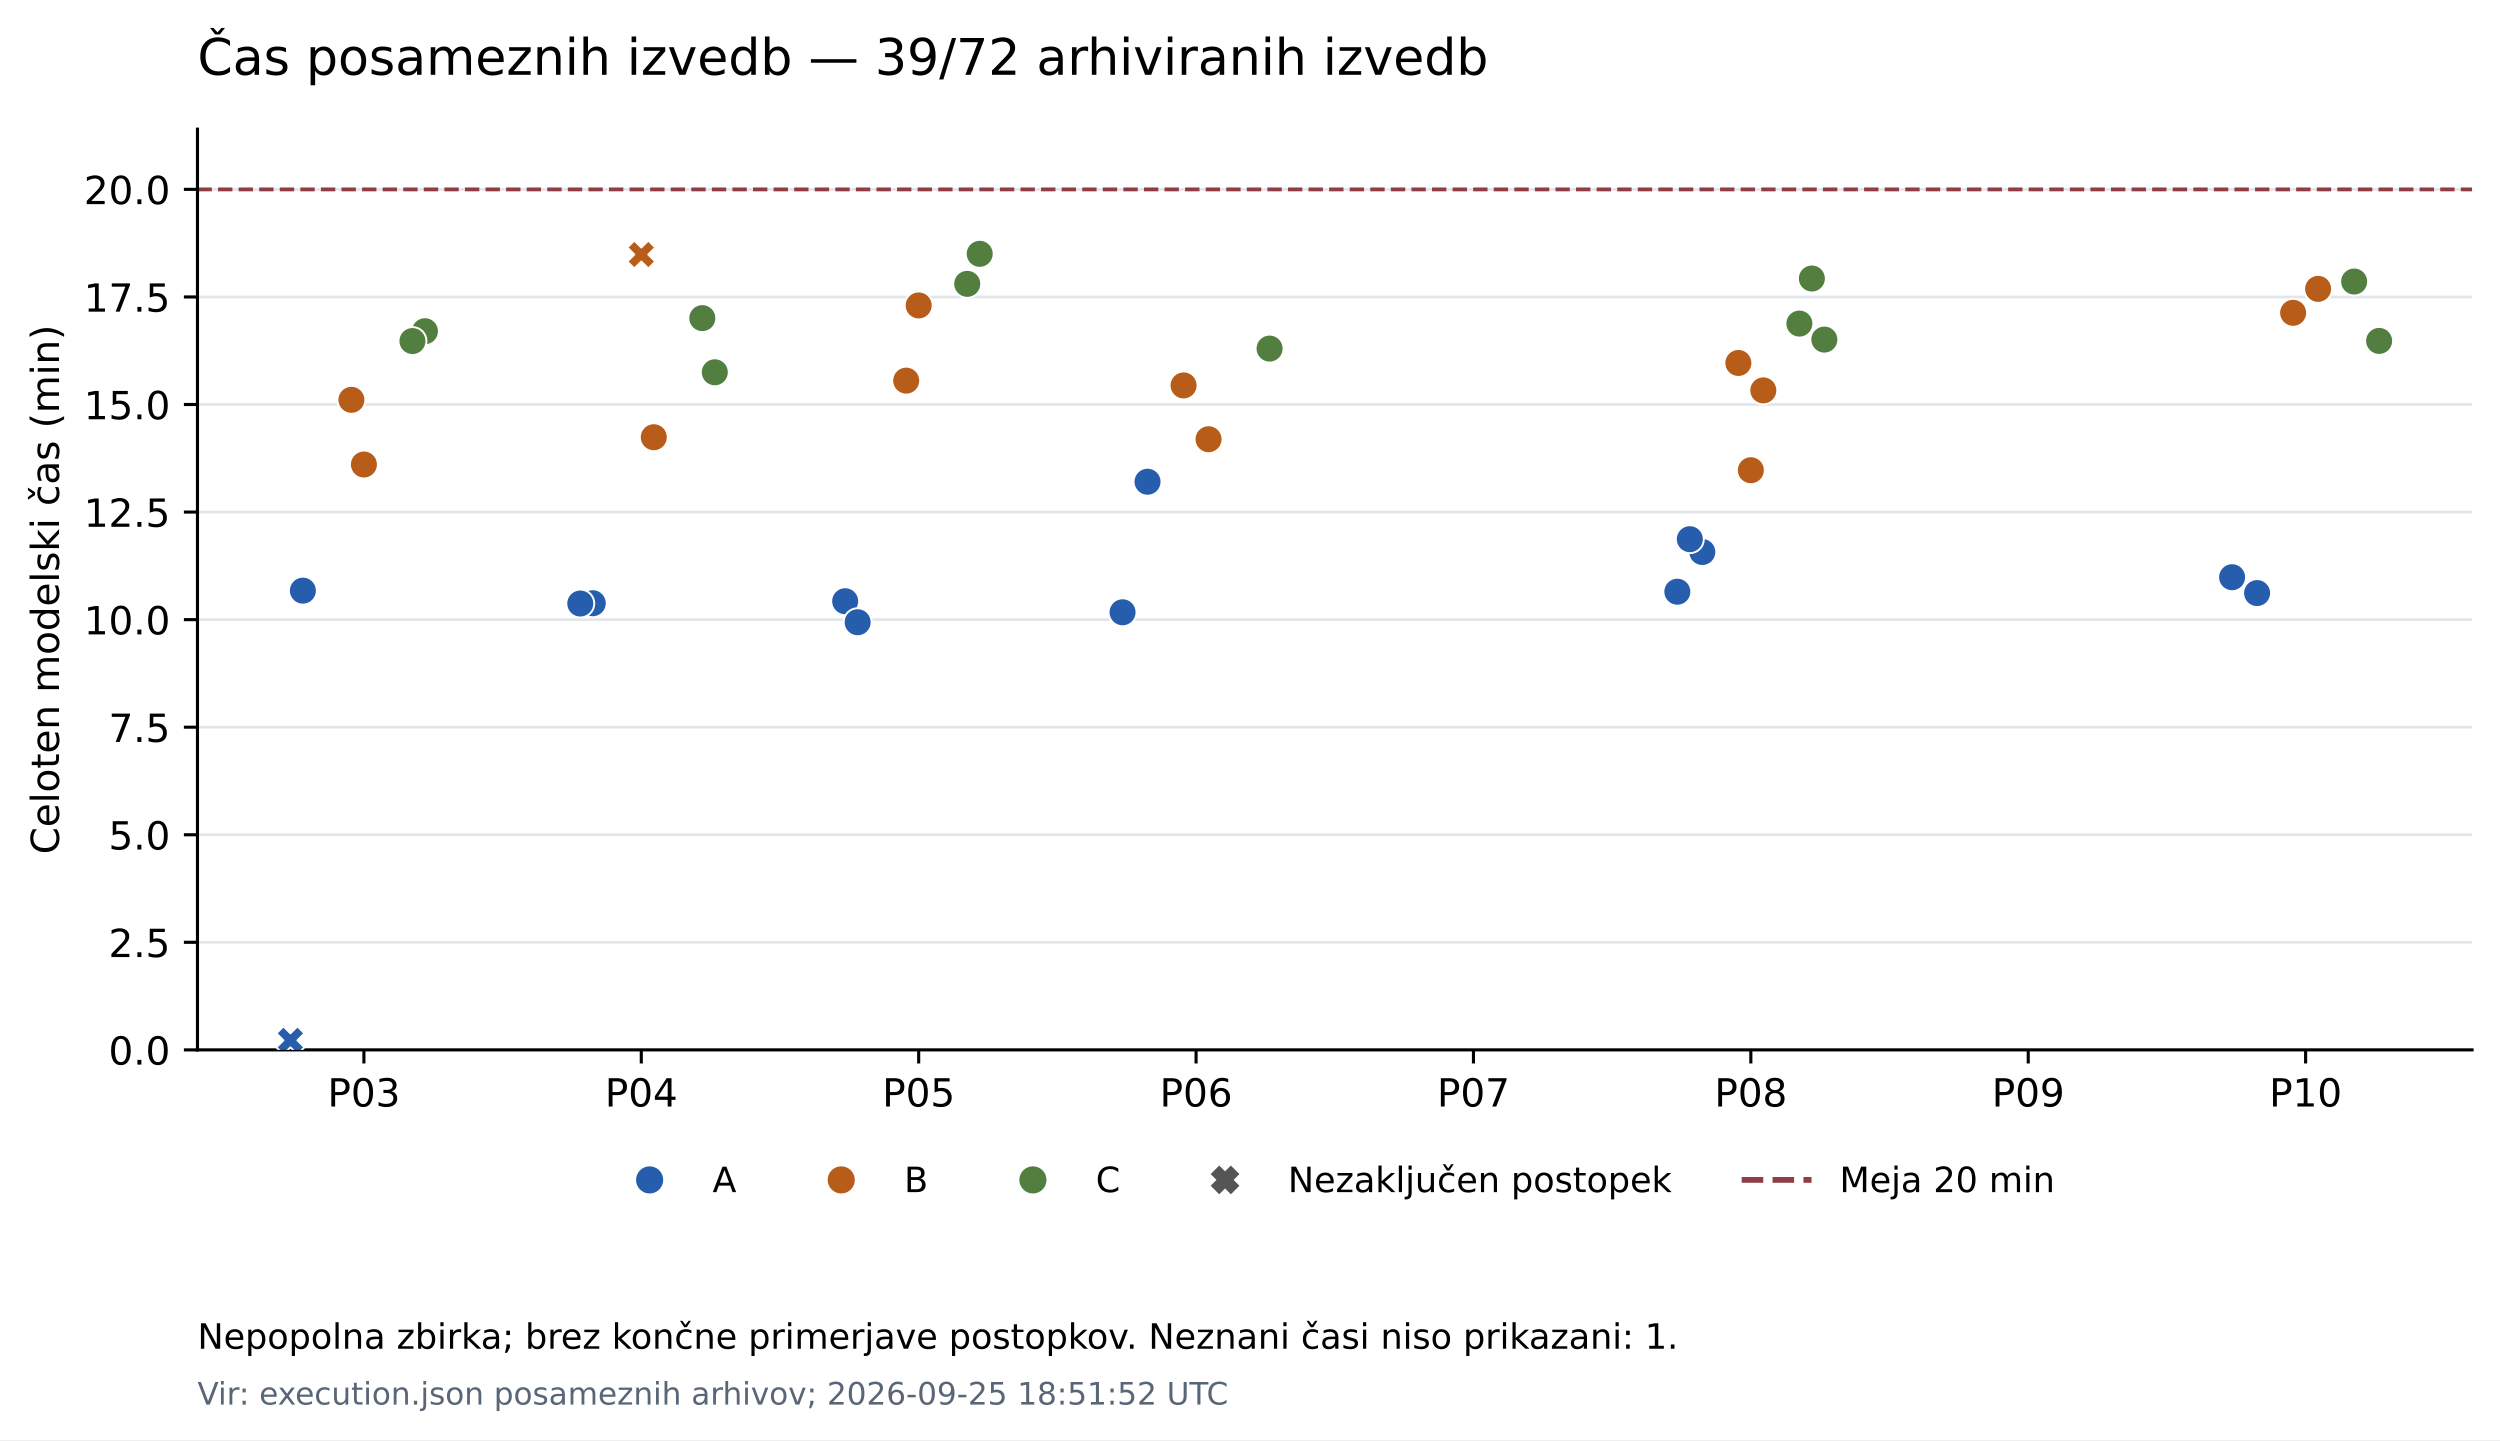
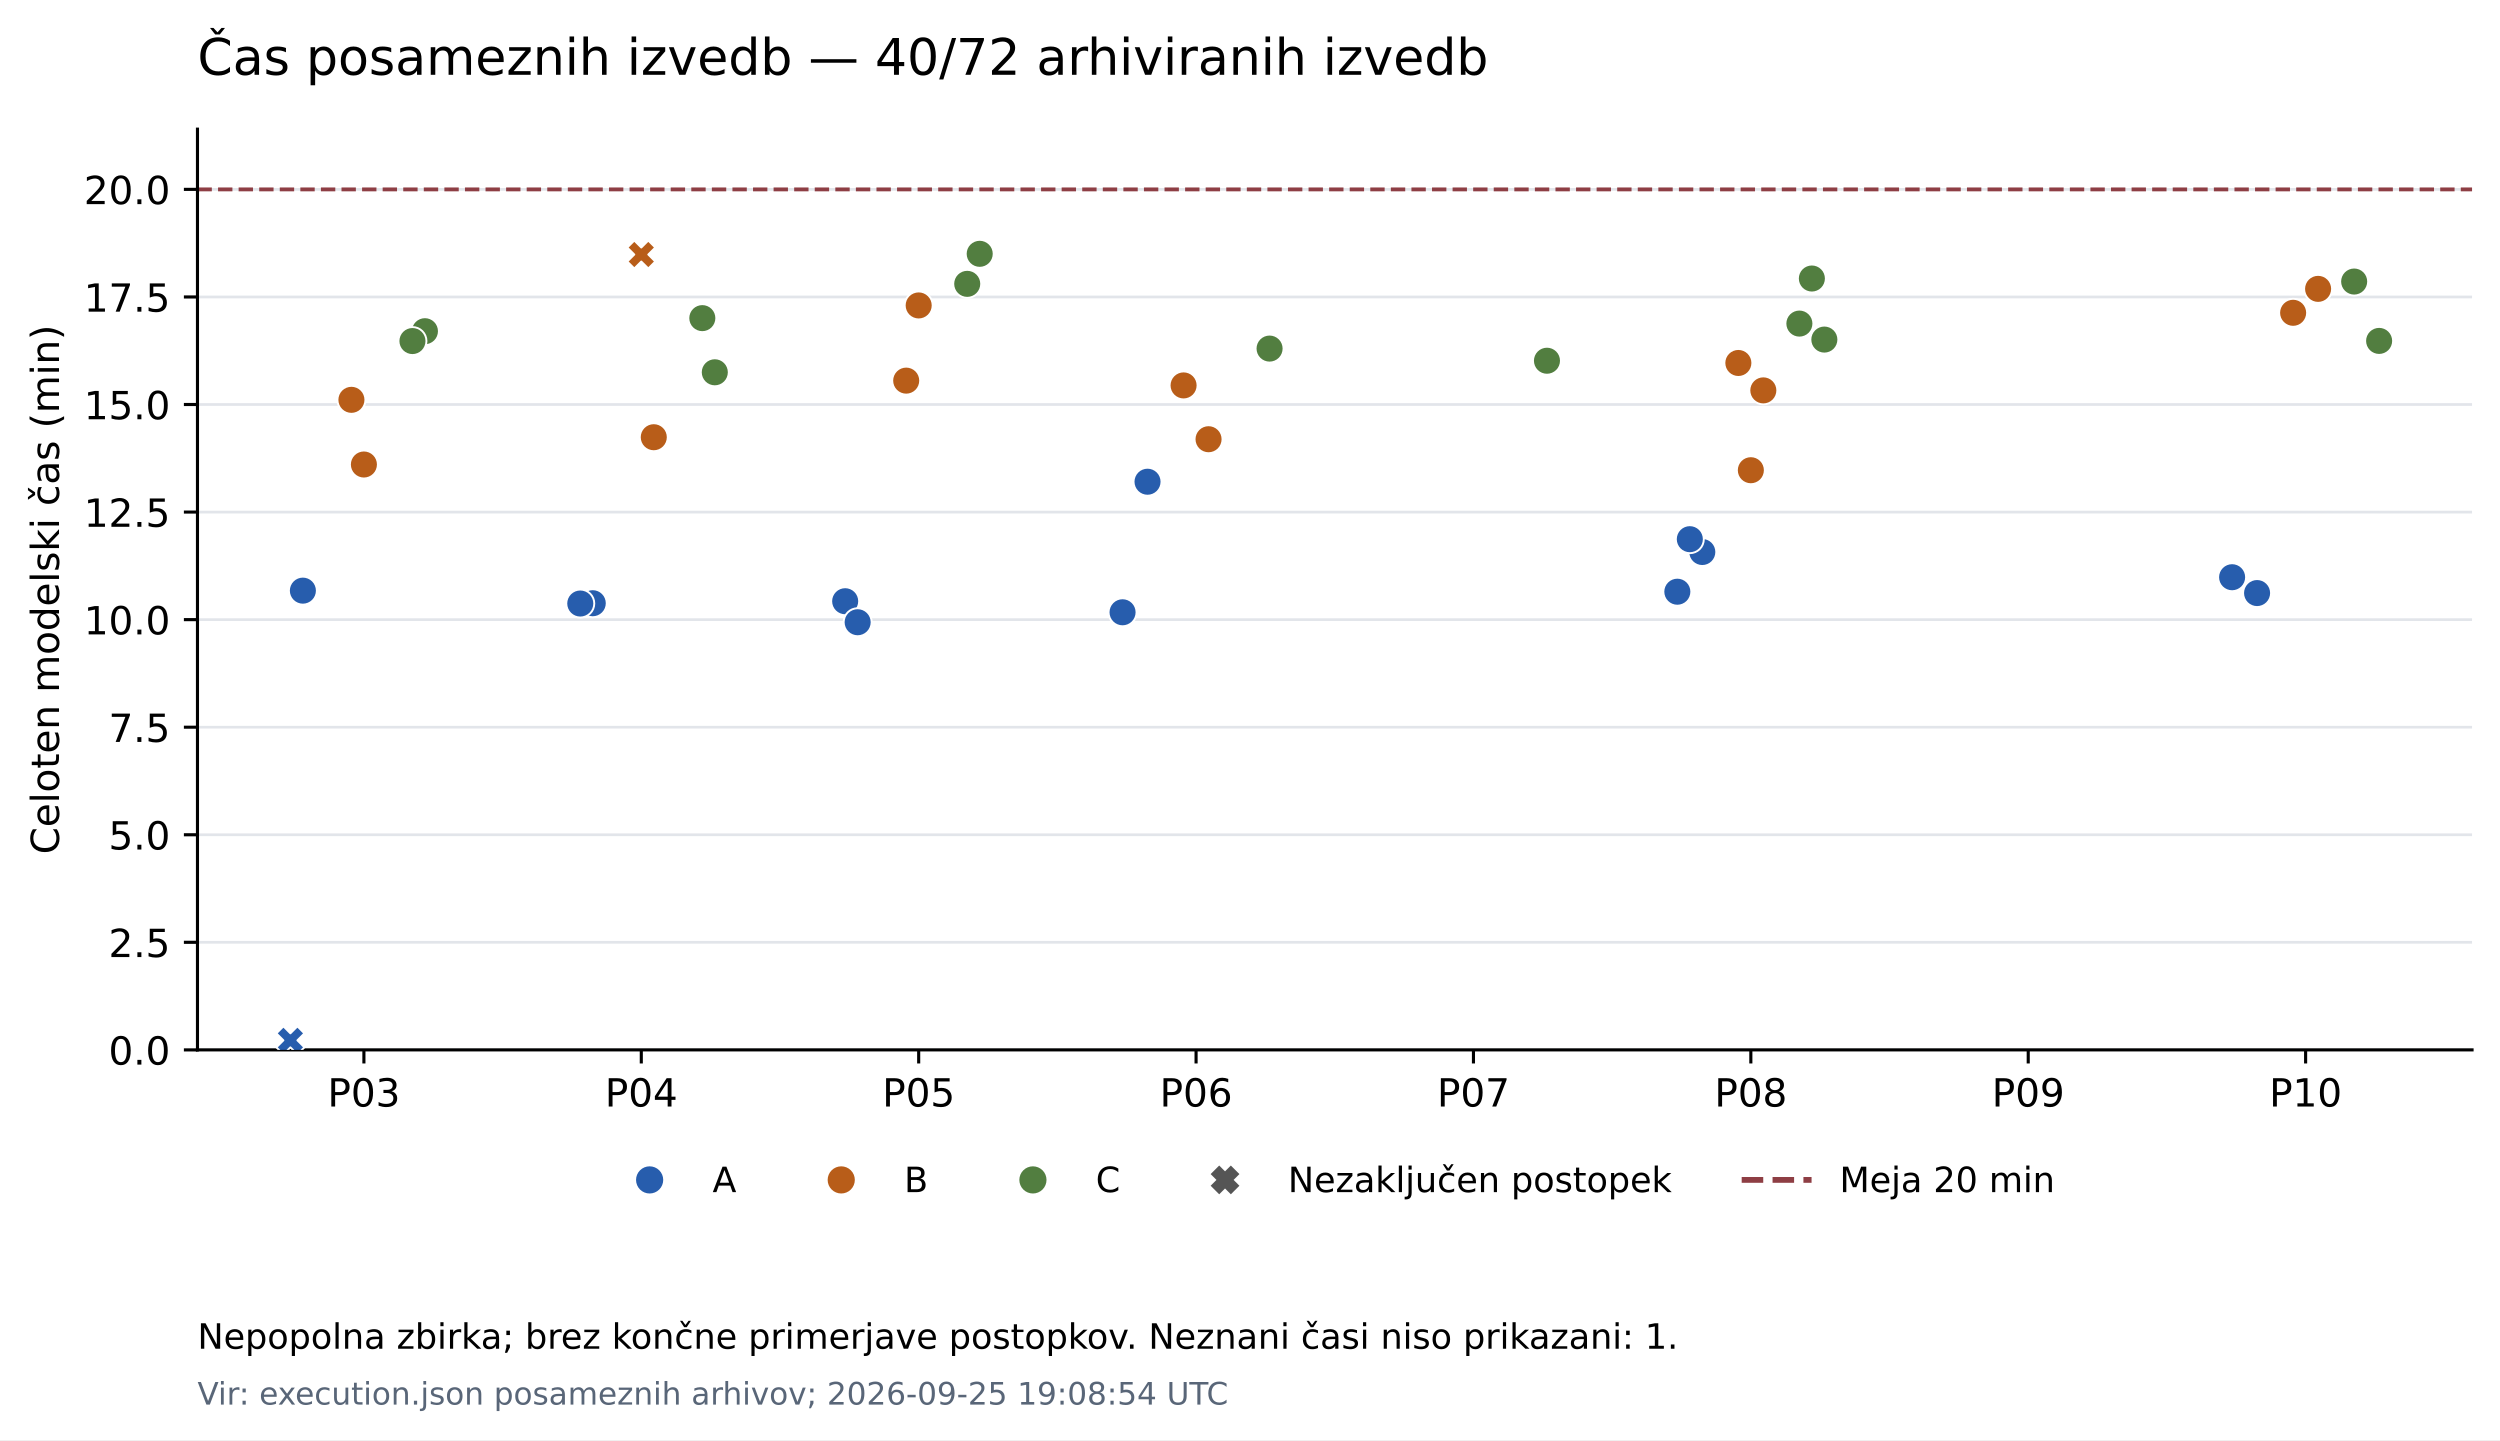
<svg xmlns="http://www.w3.org/2000/svg" xmlns:xlink="http://www.w3.org/1999/xlink" width="643.966pt" height="370.926pt" viewBox="0 0 643.966 370.926" version="1.1">
  <defs>
    <style type="text/css">*{stroke-linejoin: round; stroke-linecap: butt}</style>
  </defs>
  <g id="figure_1">
    <g id="patch_1">
      <path d="M 0 370.926  L 643.966 370.926  L 643.966 0  L 0 0  z " style="fill: #ffffff" />
    </g>
    <g id="axes_1">
      <g id="patch_2">
        <path d="M 50.866 270.436  L 636.766 270.436  L 636.766 33.268  L 50.866 33.268  z " style="fill: #ffffff" />
      </g>
      <g id="matplotlib.axis_1">
        <g id="xtick_1">
          <g id="line2d_1">
            <defs>
-               <path id="m974c36cc17" d="M 0 0  L 0 3.5  " style="stroke: #000000; stroke-width: 0.8" />
+               <path id="m516e11903a" d="M 0 0  L 0 3.5  " style="stroke: #000000; stroke-width: 0.8" />
            </defs>
            <g>
-               <use xlink:href="#m974c36cc17" x="93.737" y="270.436" style="stroke: #000000; stroke-width: 0.8" />
+               <use xlink:href="#m516e11903a" x="93.737" y="270.436" style="stroke: #000000; stroke-width: 0.8" />
            </g>
          </g>
          <g id="text_1">
            <text style="font-size: 10px; font-family: 'DejaVu Sans'; text-anchor: middle" x="93.737" y="285.033" transform="rotate(-0 93.73714 285.0333)">P03</text>
          </g>
        </g>
        <g id="xtick_2">
          <g id="line2d_2">
            <g>
-               <use xlink:href="#m974c36cc17" x="165.188" y="270.436" style="stroke: #000000; stroke-width: 0.8" />
+               <use xlink:href="#m516e11903a" x="165.188" y="270.436" style="stroke: #000000; stroke-width: 0.8" />
            </g>
          </g>
          <g id="text_2">
            <text style="font-size: 10px; font-family: 'DejaVu Sans'; text-anchor: middle" x="165.188" y="285.033" transform="rotate(-0 165.1884 285.0333)">P04</text>
          </g>
        </g>
        <g id="xtick_3">
          <g id="line2d_3">
            <g>
-               <use xlink:href="#m974c36cc17" x="236.64" y="270.436" style="stroke: #000000; stroke-width: 0.8" />
+               <use xlink:href="#m516e11903a" x="236.64" y="270.436" style="stroke: #000000; stroke-width: 0.8" />
            </g>
          </g>
          <g id="text_3">
            <text style="font-size: 10px; font-family: 'DejaVu Sans'; text-anchor: middle" x="236.64" y="285.033" transform="rotate(-0 236.6396 285.0333)">P05</text>
          </g>
        </g>
        <g id="xtick_4">
          <g id="line2d_4">
            <g>
-               <use xlink:href="#m974c36cc17" x="308.091" y="270.436" style="stroke: #000000; stroke-width: 0.8" />
+               <use xlink:href="#m516e11903a" x="308.091" y="270.436" style="stroke: #000000; stroke-width: 0.8" />
            </g>
          </g>
          <g id="text_4">
            <text style="font-size: 10px; font-family: 'DejaVu Sans'; text-anchor: middle" x="308.091" y="285.033" transform="rotate(-0 308.0908 285.0333)">P06</text>
          </g>
        </g>
        <g id="xtick_5">
          <g id="line2d_5">
            <g>
-               <use xlink:href="#m974c36cc17" x="379.542" y="270.436" style="stroke: #000000; stroke-width: 0.8" />
+               <use xlink:href="#m516e11903a" x="379.542" y="270.436" style="stroke: #000000; stroke-width: 0.8" />
            </g>
          </g>
          <g id="text_5">
            <text style="font-size: 10px; font-family: 'DejaVu Sans'; text-anchor: middle" x="379.542" y="285.033" transform="rotate(-0 379.542 285.0333)">P07</text>
          </g>
        </g>
        <g id="xtick_6">
          <g id="line2d_6">
            <g>
-               <use xlink:href="#m974c36cc17" x="450.993" y="270.436" style="stroke: #000000; stroke-width: 0.8" />
+               <use xlink:href="#m516e11903a" x="450.993" y="270.436" style="stroke: #000000; stroke-width: 0.8" />
            </g>
          </g>
          <g id="text_6">
            <text style="font-size: 10px; font-family: 'DejaVu Sans'; text-anchor: middle" x="450.993" y="285.033" transform="rotate(-0 450.9932 285.0333)">P08</text>
          </g>
        </g>
        <g id="xtick_7">
          <g id="line2d_7">
            <g>
-               <use xlink:href="#m974c36cc17" x="522.444" y="270.436" style="stroke: #000000; stroke-width: 0.8" />
+               <use xlink:href="#m516e11903a" x="522.444" y="270.436" style="stroke: #000000; stroke-width: 0.8" />
            </g>
          </g>
          <g id="text_7">
            <text style="font-size: 10px; font-family: 'DejaVu Sans'; text-anchor: middle" x="522.444" y="285.033" transform="rotate(-0 522.4445 285.0333)">P09</text>
          </g>
        </g>
        <g id="xtick_8">
          <g id="line2d_8">
            <g>
-               <use xlink:href="#m974c36cc17" x="593.896" y="270.436" style="stroke: #000000; stroke-width: 0.8" />
+               <use xlink:href="#m516e11903a" x="593.896" y="270.436" style="stroke: #000000; stroke-width: 0.8" />
            </g>
          </g>
          <g id="text_8">
            <text style="font-size: 10px; font-family: 'DejaVu Sans'; text-anchor: middle" x="593.896" y="285.033" transform="rotate(-0 593.8957 285.0333)">P10</text>
          </g>
        </g>
      </g>
      <g id="matplotlib.axis_2">
        <g id="ytick_1">
          <g id="line2d_9">
-             <path d="M 50.866 270.436  L 636.766 270.436  " clip-path="url(#p455be8360e)" style="fill: none; stroke: #e2e5ea; stroke-width: 0.7; stroke-linecap: square" />
+             <path d="M 50.866 270.436  L 636.766 270.436  " clip-path="url(#p6fcd54cce4)" style="fill: none; stroke: #e2e5ea; stroke-width: 0.7; stroke-linecap: square" />
          </g>
          <g id="line2d_10">
            <defs>
-               <path id="mcba2c2a866" d="M 0 0  L -3.5 0  " style="stroke: #000000; stroke-width: 0.8" />
+               <path id="me5e6189c1f" d="M 0 0  L -3.5 0  " style="stroke: #000000; stroke-width: 0.8" />
            </defs>
            <g>
-               <use xlink:href="#mcba2c2a866" x="50.866" y="270.436" style="stroke: #000000; stroke-width: 0.8" />
+               <use xlink:href="#me5e6189c1f" x="50.866" y="270.436" style="stroke: #000000; stroke-width: 0.8" />
            </g>
          </g>
          <g id="text_9">
            <text style="font-size: 10px; font-family: 'DejaVu Sans'; text-anchor: end" x="43.866" y="274.234" transform="rotate(-0 43.86641 274.2345)">0.0</text>
          </g>
        </g>
        <g id="ytick_2">
          <g id="line2d_11">
-             <path d="M 50.866 242.729  L 636.766 242.729  " clip-path="url(#p455be8360e)" style="fill: none; stroke: #e2e5ea; stroke-width: 0.7; stroke-linecap: square" />
+             <path d="M 50.866 242.729  L 636.766 242.729  " clip-path="url(#p6fcd54cce4)" style="fill: none; stroke: #e2e5ea; stroke-width: 0.7; stroke-linecap: square" />
          </g>
          <g id="line2d_12">
            <g>
-               <use xlink:href="#mcba2c2a866" x="50.866" y="242.729" style="stroke: #000000; stroke-width: 0.8" />
+               <use xlink:href="#me5e6189c1f" x="50.866" y="242.729" style="stroke: #000000; stroke-width: 0.8" />
            </g>
          </g>
          <g id="text_10">
            <text style="font-size: 10px; font-family: 'DejaVu Sans'; text-anchor: end" x="43.866" y="246.528" transform="rotate(-0 43.86641 246.5279)">2.5</text>
          </g>
        </g>
        <g id="ytick_3">
          <g id="line2d_13">
-             <path d="M 50.866 215.023  L 636.766 215.023  " clip-path="url(#p455be8360e)" style="fill: none; stroke: #e2e5ea; stroke-width: 0.7; stroke-linecap: square" />
+             <path d="M 50.866 215.023  L 636.766 215.023  " clip-path="url(#p6fcd54cce4)" style="fill: none; stroke: #e2e5ea; stroke-width: 0.7; stroke-linecap: square" />
          </g>
          <g id="line2d_14">
            <g>
-               <use xlink:href="#mcba2c2a866" x="50.866" y="215.023" style="stroke: #000000; stroke-width: 0.8" />
+               <use xlink:href="#me5e6189c1f" x="50.866" y="215.023" style="stroke: #000000; stroke-width: 0.8" />
            </g>
          </g>
          <g id="text_11">
            <text style="font-size: 10px; font-family: 'DejaVu Sans'; text-anchor: end" x="43.866" y="218.821" transform="rotate(-0 43.86641 218.8214)">5.0</text>
          </g>
        </g>
        <g id="ytick_4">
          <g id="line2d_15">
-             <path d="M 50.866 187.316  L 636.766 187.316  " clip-path="url(#p455be8360e)" style="fill: none; stroke: #e2e5ea; stroke-width: 0.7; stroke-linecap: square" />
+             <path d="M 50.866 187.316  L 636.766 187.316  " clip-path="url(#p6fcd54cce4)" style="fill: none; stroke: #e2e5ea; stroke-width: 0.7; stroke-linecap: square" />
          </g>
          <g id="line2d_16">
            <g>
-               <use xlink:href="#mcba2c2a866" x="50.866" y="187.316" style="stroke: #000000; stroke-width: 0.8" />
+               <use xlink:href="#me5e6189c1f" x="50.866" y="187.316" style="stroke: #000000; stroke-width: 0.8" />
            </g>
          </g>
          <g id="text_12">
            <text style="font-size: 10px; font-family: 'DejaVu Sans'; text-anchor: end" x="43.866" y="191.115" transform="rotate(-0 43.86641 191.1149)">7.5</text>
          </g>
        </g>
        <g id="ytick_5">
          <g id="line2d_17">
-             <path d="M 50.866 159.609  L 636.766 159.609  " clip-path="url(#p455be8360e)" style="fill: none; stroke: #e2e5ea; stroke-width: 0.7; stroke-linecap: square" />
+             <path d="M 50.866 159.609  L 636.766 159.609  " clip-path="url(#p6fcd54cce4)" style="fill: none; stroke: #e2e5ea; stroke-width: 0.7; stroke-linecap: square" />
          </g>
          <g id="line2d_18">
            <g>
-               <use xlink:href="#mcba2c2a866" x="50.866" y="159.609" style="stroke: #000000; stroke-width: 0.8" />
+               <use xlink:href="#me5e6189c1f" x="50.866" y="159.609" style="stroke: #000000; stroke-width: 0.8" />
            </g>
          </g>
          <g id="text_13">
            <text style="font-size: 10px; font-family: 'DejaVu Sans'; text-anchor: end" x="43.866" y="163.408" transform="rotate(-0 43.86641 163.4083)">10.0</text>
          </g>
        </g>
        <g id="ytick_6">
          <g id="line2d_19">
-             <path d="M 50.866 131.903  L 636.766 131.903  " clip-path="url(#p455be8360e)" style="fill: none; stroke: #e2e5ea; stroke-width: 0.7; stroke-linecap: square" />
+             <path d="M 50.866 131.903  L 636.766 131.903  " clip-path="url(#p6fcd54cce4)" style="fill: none; stroke: #e2e5ea; stroke-width: 0.7; stroke-linecap: square" />
          </g>
          <g id="line2d_20">
            <g>
-               <use xlink:href="#mcba2c2a866" x="50.866" y="131.903" style="stroke: #000000; stroke-width: 0.8" />
+               <use xlink:href="#me5e6189c1f" x="50.866" y="131.903" style="stroke: #000000; stroke-width: 0.8" />
            </g>
          </g>
          <g id="text_14">
            <text style="font-size: 10px; font-family: 'DejaVu Sans'; text-anchor: end" x="43.866" y="135.702" transform="rotate(-0 43.86641 135.7018)">12.5</text>
          </g>
        </g>
        <g id="ytick_7">
          <g id="line2d_21">
-             <path d="M 50.866 104.196  L 636.766 104.196  " clip-path="url(#p455be8360e)" style="fill: none; stroke: #e2e5ea; stroke-width: 0.7; stroke-linecap: square" />
+             <path d="M 50.866 104.196  L 636.766 104.196  " clip-path="url(#p6fcd54cce4)" style="fill: none; stroke: #e2e5ea; stroke-width: 0.7; stroke-linecap: square" />
          </g>
          <g id="line2d_22">
            <g>
-               <use xlink:href="#mcba2c2a866" x="50.866" y="104.196" style="stroke: #000000; stroke-width: 0.8" />
+               <use xlink:href="#me5e6189c1f" x="50.866" y="104.196" style="stroke: #000000; stroke-width: 0.8" />
            </g>
          </g>
          <g id="text_15">
            <text style="font-size: 10px; font-family: 'DejaVu Sans'; text-anchor: end" x="43.866" y="107.995" transform="rotate(-0 43.86641 107.9952)">15.0</text>
          </g>
        </g>
        <g id="ytick_8">
          <g id="line2d_23">
-             <path d="M 50.866 76.49  L 636.766 76.49  " clip-path="url(#p455be8360e)" style="fill: none; stroke: #e2e5ea; stroke-width: 0.7; stroke-linecap: square" />
+             <path d="M 50.866 76.49  L 636.766 76.49  " clip-path="url(#p6fcd54cce4)" style="fill: none; stroke: #e2e5ea; stroke-width: 0.7; stroke-linecap: square" />
          </g>
          <g id="line2d_24">
            <g>
-               <use xlink:href="#mcba2c2a866" x="50.866" y="76.49" style="stroke: #000000; stroke-width: 0.8" />
+               <use xlink:href="#me5e6189c1f" x="50.866" y="76.49" style="stroke: #000000; stroke-width: 0.8" />
            </g>
          </g>
          <g id="text_16">
            <text style="font-size: 10px; font-family: 'DejaVu Sans'; text-anchor: end" x="43.866" y="80.289" transform="rotate(-0 43.86641 80.28869)">17.5</text>
          </g>
        </g>
        <g id="ytick_9">
          <g id="line2d_25">
-             <path d="M 50.866 48.783  L 636.766 48.783  " clip-path="url(#p455be8360e)" style="fill: none; stroke: #e2e5ea; stroke-width: 0.7; stroke-linecap: square" />
+             <path d="M 50.866 48.783  L 636.766 48.783  " clip-path="url(#p6fcd54cce4)" style="fill: none; stroke: #e2e5ea; stroke-width: 0.7; stroke-linecap: square" />
          </g>
          <g id="line2d_26">
            <g>
-               <use xlink:href="#mcba2c2a866" x="50.866" y="48.783" style="stroke: #000000; stroke-width: 0.8" />
+               <use xlink:href="#me5e6189c1f" x="50.866" y="48.783" style="stroke: #000000; stroke-width: 0.8" />
            </g>
          </g>
          <g id="text_17">
            <text style="font-size: 10px; font-family: 'DejaVu Sans'; text-anchor: end" x="43.866" y="52.582" transform="rotate(-0 43.86641 52.58215)">20.0</text>
          </g>
        </g>
        <g id="text_18">
          <text style="font-size: 10px; font-family: 'DejaVu Sans'; text-anchor: middle" x="15.198" y="151.852" transform="rotate(-90 15.19844 151.8517)">Celoten modelski čas (min)</text>
        </g>
      </g>
      <g id="line2d_27">
-         <path d="M 50.866 48.783  L 636.766 48.783  " clip-path="url(#p455be8360e)" style="fill: none; stroke-dasharray: 3.7,1.6; stroke-dashoffset: 0; stroke: #8e3e44" />
+         <path d="M 50.866 48.783  L 636.766 48.783  " clip-path="url(#p6fcd54cce4)" style="fill: none; stroke-dasharray: 3.7,1.6; stroke-dashoffset: 0; stroke: #8e3e44" />
      </g>
      <g id="patch_3">
        <path d="M 50.866 270.436  L 50.866 33.268  " style="fill: none; stroke: #000000; stroke-width: 0.8; stroke-linejoin: miter; stroke-linecap: square" />
      </g>
      <g id="patch_4">
        <path d="M 50.866 270.436  L 636.766 270.436  " style="fill: none; stroke: #000000; stroke-width: 0.8; stroke-linejoin: miter; stroke-linecap: square" />
      </g>
      <g id="PathCollection_1">
        <defs>
-           <path id="md7a5018b08" d="M 0 3.606  C 0.956 3.606 1.873 3.226 2.55 2.55  C 3.226 1.873 3.606 0.956 3.606 0  C 3.606 -0.956 3.226 -1.873 2.55 -2.55  C 1.873 -3.226 0.956 -3.606 0 -3.606  C -0.956 -3.606 -1.873 -3.226 -2.55 -2.55  C -3.226 -1.873 -3.606 -0.956 -3.606 0  C -3.606 0.956 -3.226 1.873 -2.55 2.55  C -1.873 3.226 -0.956 3.606 0 3.606  z " style="stroke: #ffffff; stroke-width: 0.5" />
+           <path id="m1f2bc12138" d="M 0 3.606  C 0.956 3.606 1.873 3.226 2.55 2.55  C 3.226 1.873 3.606 0.956 3.606 0  C 3.606 -0.956 3.226 -1.873 2.55 -2.55  C 1.873 -3.226 0.956 -3.606 0 -3.606  C -0.956 -3.606 -1.873 -3.226 -2.55 -2.55  C -3.226 -1.873 -3.606 -0.956 -3.606 0  C -3.606 0.956 -3.226 1.873 -2.55 2.55  C -1.873 3.226 -0.956 3.606 0 3.606  z " style="stroke: #ffffff; stroke-width: 0.5" />
        </defs>
-         <g clip-path="url(#p455be8360e)">
-           <use xlink:href="#md7a5018b08" x="217.705" y="154.869" style="fill: #275dad; stroke: #ffffff; stroke-width: 0.5" />
+         <g clip-path="url(#p6fcd54cce4)">
+           <use xlink:href="#m1f2bc12138" x="217.705" y="154.869" style="fill: #275dad; stroke: #ffffff; stroke-width: 0.5" />
        </g>
      </g>
      <g id="PathCollection_2">
        <defs>
-           <path id="mfeac238460" d="M 0 3.606  C 0.956 3.606 1.873 3.226 2.55 2.55  C 3.226 1.873 3.606 0.956 3.606 0  C 3.606 -0.956 3.226 -1.873 2.55 -2.55  C 1.873 -3.226 0.956 -3.606 0 -3.606  C -0.956 -3.606 -1.873 -3.226 -2.55 -2.55  C -3.226 -1.873 -3.606 -0.956 -3.606 0  C -3.606 0.956 -3.226 1.873 -2.55 2.55  C -1.873 3.226 -0.956 3.606 0 3.606  z " style="stroke: #ffffff; stroke-width: 0.5" />
+           <path id="m847f4376d4" d="M 0 3.606  C 0.956 3.606 1.873 3.226 2.55 2.55  C 3.226 1.873 3.606 0.956 3.606 0  C 3.606 -0.956 3.226 -1.873 2.55 -2.55  C 1.873 -3.226 0.956 -3.606 0 -3.606  C -0.956 -3.606 -1.873 -3.226 -2.55 -2.55  C -3.226 -1.873 -3.606 -0.956 -3.606 0  C -3.606 0.956 -3.226 1.873 -2.55 2.55  C -1.873 3.226 -0.956 3.606 0 3.606  z " style="stroke: #ffffff; stroke-width: 0.5" />
        </defs>
-         <g clip-path="url(#p455be8360e)">
-           <use xlink:href="#mfeac238460" x="233.424" y="98.046" style="fill: #b85d19; stroke: #ffffff; stroke-width: 0.5" />
+         <g clip-path="url(#p6fcd54cce4)">
+           <use xlink:href="#m847f4376d4" x="233.424" y="98.046" style="fill: #b85d19; stroke: #ffffff; stroke-width: 0.5" />
        </g>
      </g>
      <g id="PathCollection_3">
        <defs>
-           <path id="ma2cf6dd039" d="M 0 3.606  C 0.956 3.606 1.873 3.226 2.55 2.55  C 3.226 1.873 3.606 0.956 3.606 0  C 3.606 -0.956 3.226 -1.873 2.55 -2.55  C 1.873 -3.226 0.956 -3.606 0 -3.606  C -0.956 -3.606 -1.873 -3.226 -2.55 -2.55  C -3.226 -1.873 -3.606 -0.956 -3.606 0  C -3.606 0.956 -3.226 1.873 -2.55 2.55  C -1.873 3.226 -0.956 3.606 0 3.606  z " style="stroke: #ffffff; stroke-width: 0.5" />
+           <path id="m3573afe519" d="M 0 3.606  C 0.956 3.606 1.873 3.226 2.55 2.55  C 3.226 1.873 3.606 0.956 3.606 0  C 3.606 -0.956 3.226 -1.873 2.55 -2.55  C 1.873 -3.226 0.956 -3.606 0 -3.606  C -0.956 -3.606 -1.873 -3.226 -2.55 -2.55  C -3.226 -1.873 -3.606 -0.956 -3.606 0  C -3.606 0.956 -3.226 1.873 -2.55 2.55  C -1.873 3.226 -0.956 3.606 0 3.606  z " style="stroke: #ffffff; stroke-width: 0.5" />
        </defs>
-         <g clip-path="url(#p455be8360e)">
-           <use xlink:href="#ma2cf6dd039" x="249.144" y="73.116" style="fill: #527e40; stroke: #ffffff; stroke-width: 0.5" />
+         <g clip-path="url(#p6fcd54cce4)">
+           <use xlink:href="#m3573afe519" x="249.144" y="73.116" style="fill: #527e40; stroke: #ffffff; stroke-width: 0.5" />
        </g>
      </g>
      <g id="PathCollection_4">
-         <g clip-path="url(#p455be8360e)">
-           <use xlink:href="#md7a5018b08" x="574.961" y="148.685" style="fill: #275dad; stroke: #ffffff; stroke-width: 0.5" />
+         <g clip-path="url(#p6fcd54cce4)">
+           <use xlink:href="#m1f2bc12138" x="574.961" y="148.685" style="fill: #275dad; stroke: #ffffff; stroke-width: 0.5" />
        </g>
      </g>
      <g id="PathCollection_5">
-         <g clip-path="url(#p455be8360e)">
-           <use xlink:href="#ma2cf6dd039" x="606.4" y="72.522" style="fill: #527e40; stroke: #ffffff; stroke-width: 0.5" />
+         <g clip-path="url(#p6fcd54cce4)">
+           <use xlink:href="#m3573afe519" x="606.4" y="72.522" style="fill: #527e40; stroke: #ffffff; stroke-width: 0.5" />
        </g>
      </g>
      <g id="PathCollection_6">
-         <g clip-path="url(#p455be8360e)">
-           <use xlink:href="#mfeac238460" x="590.68" y="80.573" style="fill: #b85d19; stroke: #ffffff; stroke-width: 0.5" />
+         <g clip-path="url(#p6fcd54cce4)">
+           <use xlink:href="#m847f4376d4" x="590.68" y="80.573" style="fill: #b85d19; stroke: #ffffff; stroke-width: 0.5" />
        </g>
      </g>
      <g id="PathCollection_7">
-         <g clip-path="url(#p455be8360e)">
-           <use xlink:href="#md7a5018b08" x="289.156" y="157.714" style="fill: #275dad; stroke: #ffffff; stroke-width: 0.5" />
+         <g clip-path="url(#p6fcd54cce4)">
+           <use xlink:href="#m1f2bc12138" x="289.156" y="157.714" style="fill: #275dad; stroke: #ffffff; stroke-width: 0.5" />
        </g>
      </g>
      <g id="PathCollection_8">
-         <g clip-path="url(#p455be8360e)">
-           <use xlink:href="#mfeac238460" x="304.875" y="99.278" style="fill: #b85d19; stroke: #ffffff; stroke-width: 0.5" />
+         <g clip-path="url(#p6fcd54cce4)">
+           <use xlink:href="#m847f4376d4" x="304.875" y="99.278" style="fill: #b85d19; stroke: #ffffff; stroke-width: 0.5" />
        </g>
      </g>
      <g id="PathCollection_9">
-         <g clip-path="url(#p455be8360e)">
-           <use xlink:href="#md7a5018b08" x="432.059" y="152.417" style="fill: #275dad; stroke: #ffffff; stroke-width: 0.5" />
+         <g clip-path="url(#p6fcd54cce4)">
+           <use xlink:href="#m1f2bc12138" x="432.059" y="152.417" style="fill: #275dad; stroke: #ffffff; stroke-width: 0.5" />
        </g>
      </g>
      <g id="PathCollection_10">
-         <g clip-path="url(#p455be8360e)">
-           <use xlink:href="#ma2cf6dd039" x="463.497" y="83.352" style="fill: #527e40; stroke: #ffffff; stroke-width: 0.5" />
+         <g clip-path="url(#p6fcd54cce4)">
+           <use xlink:href="#m3573afe519" x="463.497" y="83.352" style="fill: #527e40; stroke: #ffffff; stroke-width: 0.5" />
        </g>
      </g>
      <g id="PathCollection_11">
-         <g clip-path="url(#p455be8360e)">
-           <use xlink:href="#mfeac238460" x="447.778" y="93.498" style="fill: #b85d19; stroke: #ffffff; stroke-width: 0.5" />
+         <g clip-path="url(#p6fcd54cce4)">
+           <use xlink:href="#m847f4376d4" x="447.778" y="93.498" style="fill: #b85d19; stroke: #ffffff; stroke-width: 0.5" />
        </g>
      </g>
      <g id="PathCollection_12">
-         <g clip-path="url(#p455be8360e)">
-           <use xlink:href="#mfeac238460" x="93.737" y="119.651" style="fill: #b85d19; stroke: #ffffff; stroke-width: 0.5" />
+         <g clip-path="url(#p6fcd54cce4)">
+           <use xlink:href="#m847f4376d4" x="93.737" y="119.651" style="fill: #b85d19; stroke: #ffffff; stroke-width: 0.5" />
        </g>
      </g>
      <g id="PathCollection_13">
-         <g clip-path="url(#p455be8360e)">
-           <use xlink:href="#ma2cf6dd039" x="109.456" y="85.315" style="fill: #527e40; stroke: #ffffff; stroke-width: 0.5" />
+         <g clip-path="url(#p6fcd54cce4)">
+           <use xlink:href="#m3573afe519" x="109.456" y="85.315" style="fill: #527e40; stroke: #ffffff; stroke-width: 0.5" />
        </g>
      </g>
      <g id="PathCollection_14">
-         <g clip-path="url(#p455be8360e)">
-           <use xlink:href="#md7a5018b08" x="78.018" y="152.143" style="fill: #275dad; stroke: #ffffff; stroke-width: 0.5" />
+         <g clip-path="url(#p6fcd54cce4)">
+           <use xlink:href="#m1f2bc12138" x="78.018" y="152.143" style="fill: #275dad; stroke: #ffffff; stroke-width: 0.5" />
        </g>
      </g>
      <g id="PathCollection_15">
-         <g clip-path="url(#p455be8360e)">
-           <use xlink:href="#mfeac238460" x="311.306" y="113.139" style="fill: #b85d19; stroke: #ffffff; stroke-width: 0.5" />
+         <g clip-path="url(#p6fcd54cce4)">
+           <use xlink:href="#m847f4376d4" x="311.306" y="113.139" style="fill: #b85d19; stroke: #ffffff; stroke-width: 0.5" />
        </g>
      </g>
      <g id="PathCollection_16">
-         <g clip-path="url(#p455be8360e)">
-           <use xlink:href="#md7a5018b08" x="295.587" y="124.086" style="fill: #275dad; stroke: #ffffff; stroke-width: 0.5" />
+         <g clip-path="url(#p6fcd54cce4)">
+           <use xlink:href="#m1f2bc12138" x="295.587" y="124.086" style="fill: #275dad; stroke: #ffffff; stroke-width: 0.5" />
        </g>
      </g>
      <g id="PathCollection_17">
-         <g clip-path="url(#p455be8360e)">
-           <use xlink:href="#ma2cf6dd039" x="327.025" y="89.791" style="fill: #527e40; stroke: #ffffff; stroke-width: 0.5" />
+         <g clip-path="url(#p6fcd54cce4)">
+           <use xlink:href="#m3573afe519" x="327.025" y="89.791" style="fill: #527e40; stroke: #ffffff; stroke-width: 0.5" />
        </g>
      </g>
      <g id="PathCollection_18">
-         <g clip-path="url(#p455be8360e)">
-           <use xlink:href="#mfeac238460" x="168.404" y="112.622" style="fill: #b85d19; stroke: #ffffff; stroke-width: 0.5" />
+         <g clip-path="url(#p6fcd54cce4)">
+           <use xlink:href="#m847f4376d4" x="168.404" y="112.622" style="fill: #b85d19; stroke: #ffffff; stroke-width: 0.5" />
        </g>
      </g>
      <g id="PathCollection_19">
-         <g clip-path="url(#p455be8360e)">
-           <use xlink:href="#md7a5018b08" x="152.684" y="155.382" style="fill: #275dad; stroke: #ffffff; stroke-width: 0.5" />
+         <g clip-path="url(#p6fcd54cce4)">
+           <use xlink:href="#m1f2bc12138" x="152.684" y="155.382" style="fill: #275dad; stroke: #ffffff; stroke-width: 0.5" />
        </g>
      </g>
      <g id="PathCollection_20">
-         <g clip-path="url(#p455be8360e)">
-           <use xlink:href="#ma2cf6dd039" x="184.123" y="95.896" style="fill: #527e40; stroke: #ffffff; stroke-width: 0.5" />
+         <g clip-path="url(#p6fcd54cce4)">
+           <use xlink:href="#m3573afe519" x="184.123" y="95.896" style="fill: #527e40; stroke: #ffffff; stroke-width: 0.5" />
        </g>
      </g>
      <g id="PathCollection_21">
-         <g clip-path="url(#p455be8360e)">
-           <use xlink:href="#mfeac238460" x="236.64" y="78.676" style="fill: #b85d19; stroke: #ffffff; stroke-width: 0.5" />
+         <g clip-path="url(#p6fcd54cce4)">
+           <use xlink:href="#m847f4376d4" x="236.64" y="78.676" style="fill: #b85d19; stroke: #ffffff; stroke-width: 0.5" />
        </g>
      </g>
      <g id="PathCollection_22">
-         <g clip-path="url(#p455be8360e)">
-           <use xlink:href="#ma2cf6dd039" x="252.359" y="65.379" style="fill: #527e40; stroke: #ffffff; stroke-width: 0.5" />
+         <g clip-path="url(#p6fcd54cce4)">
+           <use xlink:href="#m3573afe519" x="252.359" y="65.379" style="fill: #527e40; stroke: #ffffff; stroke-width: 0.5" />
        </g>
      </g>
      <g id="PathCollection_23">
-         <g clip-path="url(#p455be8360e)">
-           <use xlink:href="#md7a5018b08" x="220.92" y="160.28" style="fill: #275dad; stroke: #ffffff; stroke-width: 0.5" />
+         <g clip-path="url(#p6fcd54cce4)">
+           <use xlink:href="#m1f2bc12138" x="220.92" y="160.28" style="fill: #275dad; stroke: #ffffff; stroke-width: 0.5" />
        </g>
      </g>
      <g id="PathCollection_24">
        <defs>
-           <path id="ma98958ca90" d="M -1.803 3.606  L 0 1.803  L 1.803 3.606  L 3.606 1.803  L 1.803 0  L 3.606 -1.803  L 1.803 -3.606  L 0 -1.803  L -1.803 -3.606  L -3.606 -1.803  L -1.803 0  L -3.606 1.803  z " style="stroke: #ffffff; stroke-width: 0.5" />
+           <path id="m3390337f88" d="M -1.803 3.606  L 0 1.803  L 1.803 3.606  L 3.606 1.803  L 1.803 0  L 3.606 -1.803  L 1.803 -3.606  L 0 -1.803  L -1.803 -3.606  L -3.606 -1.803  L -1.803 0  L -3.606 1.803  z " style="stroke: #ffffff; stroke-width: 0.5" />
        </defs>
-         <g clip-path="url(#p455be8360e)">
-           <use xlink:href="#ma98958ca90" x="74.803" y="267.98" style="fill: #275dad; stroke: #ffffff; stroke-width: 0.5" />
+         <g clip-path="url(#p6fcd54cce4)">
+           <use xlink:href="#m3390337f88" x="74.803" y="267.98" style="fill: #275dad; stroke: #ffffff; stroke-width: 0.5" />
        </g>
      </g>
      <g id="PathCollection_25">
-         <g clip-path="url(#p455be8360e)">
-           <use xlink:href="#mfeac238460" x="90.522" y="102.99" style="fill: #b85d19; stroke: #ffffff; stroke-width: 0.5" />
+         <g clip-path="url(#p6fcd54cce4)">
+           <use xlink:href="#m847f4376d4" x="90.522" y="102.99" style="fill: #b85d19; stroke: #ffffff; stroke-width: 0.5" />
        </g>
      </g>
      <g id="PathCollection_26">
-         <g clip-path="url(#p455be8360e)">
-           <use xlink:href="#ma2cf6dd039" x="106.241" y="87.851" style="fill: #527e40; stroke: #ffffff; stroke-width: 0.5" />
+         <g clip-path="url(#p6fcd54cce4)">
+           <use xlink:href="#m3573afe519" x="106.241" y="87.851" style="fill: #527e40; stroke: #ffffff; stroke-width: 0.5" />
        </g>
      </g>
      <g id="PathCollection_27">
-         <g clip-path="url(#p455be8360e)">
-           <use xlink:href="#mfeac238460" x="597.111" y="74.409" style="fill: #b85d19; stroke: #ffffff; stroke-width: 0.5" />
+         <g clip-path="url(#p6fcd54cce4)">
+           <use xlink:href="#m847f4376d4" x="597.111" y="74.409" style="fill: #b85d19; stroke: #ffffff; stroke-width: 0.5" />
        </g>
      </g>
      <g id="PathCollection_28">
-         <g clip-path="url(#p455be8360e)">
-           <use xlink:href="#md7a5018b08" x="581.392" y="152.765" style="fill: #275dad; stroke: #ffffff; stroke-width: 0.5" />
+         <g clip-path="url(#p6fcd54cce4)">
+           <use xlink:href="#m1f2bc12138" x="581.392" y="152.765" style="fill: #275dad; stroke: #ffffff; stroke-width: 0.5" />
        </g>
      </g>
      <g id="PathCollection_29">
-         <g clip-path="url(#p455be8360e)">
-           <use xlink:href="#ma2cf6dd039" x="612.83" y="87.815" style="fill: #527e40; stroke: #ffffff; stroke-width: 0.5" />
+         <g clip-path="url(#p6fcd54cce4)">
+           <use xlink:href="#m3573afe519" x="612.83" y="87.815" style="fill: #527e40; stroke: #ffffff; stroke-width: 0.5" />
        </g>
      </g>
      <g id="PathCollection_30">
-         <g clip-path="url(#p455be8360e)">
-           <use xlink:href="#mfeac238460" x="454.209" y="100.557" style="fill: #b85d19; stroke: #ffffff; stroke-width: 0.5" />
+         <g clip-path="url(#p6fcd54cce4)">
+           <use xlink:href="#m847f4376d4" x="454.209" y="100.557" style="fill: #b85d19; stroke: #ffffff; stroke-width: 0.5" />
        </g>
      </g>
      <g id="PathCollection_31">
-         <g clip-path="url(#p455be8360e)">
-           <use xlink:href="#md7a5018b08" x="438.489" y="142.19" style="fill: #275dad; stroke: #ffffff; stroke-width: 0.5" />
+         <g clip-path="url(#p6fcd54cce4)">
+           <use xlink:href="#m1f2bc12138" x="438.489" y="142.19" style="fill: #275dad; stroke: #ffffff; stroke-width: 0.5" />
        </g>
      </g>
      <g id="PathCollection_32">
-         <g clip-path="url(#p455be8360e)">
-           <use xlink:href="#ma2cf6dd039" x="469.928" y="87.47" style="fill: #527e40; stroke: #ffffff; stroke-width: 0.5" />
+         <g clip-path="url(#p6fcd54cce4)">
+           <use xlink:href="#m3573afe519" x="469.928" y="87.47" style="fill: #527e40; stroke: #ffffff; stroke-width: 0.5" />
        </g>
      </g>
      <g id="PathCollection_33">
-         <g clip-path="url(#p455be8360e)">
-           <use xlink:href="#ma2cf6dd039" x="466.713" y="71.743" style="fill: #527e40; stroke: #ffffff; stroke-width: 0.5" />
+         <g clip-path="url(#p6fcd54cce4)">
+           <use xlink:href="#m3573afe519" x="466.713" y="71.743" style="fill: #527e40; stroke: #ffffff; stroke-width: 0.5" />
        </g>
      </g>
      <g id="PathCollection_34">
-         <g clip-path="url(#p455be8360e)">
-           <use xlink:href="#mfeac238460" x="450.993" y="121.123" style="fill: #b85d19; stroke: #ffffff; stroke-width: 0.5" />
+         <g clip-path="url(#p6fcd54cce4)">
+           <use xlink:href="#m847f4376d4" x="450.993" y="121.123" style="fill: #b85d19; stroke: #ffffff; stroke-width: 0.5" />
        </g>
      </g>
      <g id="PathCollection_35">
-         <g clip-path="url(#p455be8360e)">
-           <use xlink:href="#md7a5018b08" x="435.274" y="138.887" style="fill: #275dad; stroke: #ffffff; stroke-width: 0.5" />
+         <g clip-path="url(#p6fcd54cce4)">
+           <use xlink:href="#m1f2bc12138" x="435.274" y="138.887" style="fill: #275dad; stroke: #ffffff; stroke-width: 0.5" />
        </g>
      </g>
      <g id="PathCollection_36">
-         <g clip-path="url(#p455be8360e)">
-           <use xlink:href="#ma2cf6dd039" x="180.908" y="81.947" style="fill: #527e40; stroke: #ffffff; stroke-width: 0.5" />
+         <g clip-path="url(#p6fcd54cce4)">
+           <use xlink:href="#m3573afe519" x="180.908" y="81.947" style="fill: #527e40; stroke: #ffffff; stroke-width: 0.5" />
        </g>
      </g>
      <g id="PathCollection_37">
        <defs>
-           <path id="mb48cb447a0" d="M -1.803 3.606  L 0 1.803  L 1.803 3.606  L 3.606 1.803  L 1.803 0  L 3.606 -1.803  L 1.803 -3.606  L 0 -1.803  L -1.803 -3.606  L -3.606 -1.803  L -1.803 0  L -3.606 1.803  z " style="stroke: #ffffff; stroke-width: 0.5" />
+           <path id="me06f222da9" d="M -1.803 3.606  L 0 1.803  L 1.803 3.606  L 3.606 1.803  L 1.803 0  L 3.606 -1.803  L 1.803 -3.606  L 0 -1.803  L -1.803 -3.606  L -3.606 -1.803  L -1.803 0  L -3.606 1.803  z " style="stroke: #ffffff; stroke-width: 0.5" />
        </defs>
-         <g clip-path="url(#p455be8360e)">
-           <use xlink:href="#mb48cb447a0" x="165.188" y="65.563" style="fill: #b85d19; stroke: #ffffff; stroke-width: 0.5" />
+         <g clip-path="url(#p6fcd54cce4)">
+           <use xlink:href="#me06f222da9" x="165.188" y="65.563" style="fill: #b85d19; stroke: #ffffff; stroke-width: 0.5" />
        </g>
      </g>
      <g id="PathCollection_38">
-         <g clip-path="url(#p455be8360e)">
-           <use xlink:href="#md7a5018b08" x="149.469" y="155.46" style="fill: #275dad; stroke: #ffffff; stroke-width: 0.5" />
+         <g clip-path="url(#p6fcd54cce4)">
+           <use xlink:href="#m1f2bc12138" x="149.469" y="155.46" style="fill: #275dad; stroke: #ffffff; stroke-width: 0.5" />
+         </g>
+       </g>
+       <g id="PathCollection_39">
+         <g clip-path="url(#p6fcd54cce4)">
+           <use xlink:href="#m3573afe519" x="398.477" y="92.92" style="fill: #527e40; stroke: #ffffff; stroke-width: 0.5" />
        </g>
      </g>
      <g id="text_19">
-         <text style="font-size: 13px; font-family: 'DejaVu Sans'; text-anchor: start" x="50.866" y="19.268" transform="rotate(-0 50.86641 19.26766)">Čas posameznih izvedb — 39/72 arhiviranih izvedb</text>
+         <text style="font-size: 13px; font-family: 'DejaVu Sans'; text-anchor: start" x="50.866" y="19.268" transform="rotate(-0 50.86641 19.26766)">Čas posameznih izvedb — 40/72 arhiviranih izvedb</text>
      </g>
      <g id="legend_1">
        <g id="line2d_28">
          <defs>
-             <path id="mfb61712992" d="M 0 3  C 0.796 3 1.559 2.684 2.121 2.121  C 2.684 1.559 3 0.796 3 0  C 3 -0.796 2.684 -1.559 2.121 -2.121  C 1.559 -2.684 0.796 -3 0 -3  C -0.796 -3 -1.559 -2.684 -2.121 -2.121  C -2.684 -1.559 -3 -0.796 -3 0  C -3 0.796 -2.684 1.559 -2.121 2.121  C -1.559 2.684 -0.796 3 0 3  z " style="stroke: #275dad" />
+             <path id="m9606c66d43" d="M 0 3  C 0.796 3 1.559 2.684 2.121 2.121  C 2.684 1.559 3 0.796 3 0  C 3 -0.796 2.684 -1.559 2.121 -2.121  C 1.559 -2.684 0.796 -3 0 -3  C -0.796 -3 -1.559 -2.684 -2.121 -2.121  C -2.684 -1.559 -3 -0.796 -3 0  C -3 0.796 -2.684 1.559 -2.121 2.121  C -1.559 2.684 -0.796 3 0 3  z " style="stroke: #275dad" />
          </defs>
          <g>
-             <use xlink:href="#mfb61712992" x="167.336" y="303.929" style="fill: #275dad; stroke: #275dad" />
+             <use xlink:href="#m9606c66d43" x="167.336" y="303.929" style="fill: #275dad; stroke: #275dad" />
          </g>
        </g>
        <g id="text_20">
          <text style="font-size: 9px; font-family: 'DejaVu Sans'; text-anchor: start" x="183.536" y="307.079" transform="rotate(-0 183.5355 307.0794)">A</text>
        </g>
        <g id="line2d_29">
          <defs>
-             <path id="m10f995b907" d="M 0 3  C 0.796 3 1.559 2.684 2.121 2.121  C 2.684 1.559 3 0.796 3 0  C 3 -0.796 2.684 -1.559 2.121 -2.121  C 1.559 -2.684 0.796 -3 0 -3  C -0.796 -3 -1.559 -2.684 -2.121 -2.121  C -2.684 -1.559 -3 -0.796 -3 0  C -3 0.796 -2.684 1.559 -2.121 2.121  C -1.559 2.684 -0.796 3 0 3  z " style="stroke: #b85d19" />
+             <path id="mdeaae0cc76" d="M 0 3  C 0.796 3 1.559 2.684 2.121 2.121  C 2.684 1.559 3 0.796 3 0  C 3 -0.796 2.684 -1.559 2.121 -2.121  C 1.559 -2.684 0.796 -3 0 -3  C -0.796 -3 -1.559 -2.684 -2.121 -2.121  C -2.684 -1.559 -3 -0.796 -3 0  C -3 0.796 -2.684 1.559 -2.121 2.121  C -1.559 2.684 -0.796 3 0 3  z " style="stroke: #b85d19" />
          </defs>
          <g>
-             <use xlink:href="#m10f995b907" x="216.692" y="303.929" style="fill: #b85d19; stroke: #b85d19" />
+             <use xlink:href="#mdeaae0cc76" x="216.692" y="303.929" style="fill: #b85d19; stroke: #b85d19" />
          </g>
        </g>
        <g id="text_21">
          <text style="font-size: 9px; font-family: 'DejaVu Sans'; text-anchor: start" x="232.892" y="307.079" transform="rotate(-0 232.8921 307.0794)">B</text>
        </g>
        <g id="line2d_30">
          <defs>
-             <path id="m755f998789" d="M 0 3  C 0.796 3 1.559 2.684 2.121 2.121  C 2.684 1.559 3 0.796 3 0  C 3 -0.796 2.684 -1.559 2.121 -2.121  C 1.559 -2.684 0.796 -3 0 -3  C -0.796 -3 -1.559 -2.684 -2.121 -2.121  C -2.684 -1.559 -3 -0.796 -3 0  C -3 0.796 -2.684 1.559 -2.121 2.121  C -1.559 2.684 -0.796 3 0 3  z " style="stroke: #527e40" />
+             <path id="mdff6956f01" d="M 0 3  C 0.796 3 1.559 2.684 2.121 2.121  C 2.684 1.559 3 0.796 3 0  C 3 -0.796 2.684 -1.559 2.121 -2.121  C 1.559 -2.684 0.796 -3 0 -3  C -0.796 -3 -1.559 -2.684 -2.121 -2.121  C -2.684 -1.559 -3 -0.796 -3 0  C -3 0.796 -2.684 1.559 -2.121 2.121  C -1.559 2.684 -0.796 3 0 3  z " style="stroke: #527e40" />
          </defs>
          <g>
-             <use xlink:href="#m755f998789" x="266.067" y="303.929" style="fill: #527e40; stroke: #527e40" />
+             <use xlink:href="#mdff6956f01" x="266.067" y="303.929" style="fill: #527e40; stroke: #527e40" />
          </g>
        </g>
        <g id="text_22">
          <text style="font-size: 9px; font-family: 'DejaVu Sans'; text-anchor: start" x="282.267" y="307.079" transform="rotate(-0 282.267 307.0794)">C</text>
        </g>
        <g id="line2d_31">
          <defs>
-             <path id="m69b9115566" d="M -1.5 3  L 0 1.5  L 1.5 3  L 3 1.5  L 1.5 0  L 3 -1.5  L 1.5 -3  L 0 -1.5  L -1.5 -3  L -3 -1.5  L -1.5 0  L -3 1.5  z " style="stroke: #555555; stroke-linejoin: miter" />
+             <path id="m0ac88624dc" d="M -1.5 3  L 0 1.5  L 1.5 3  L 3 1.5  L 1.5 0  L 3 -1.5  L 1.5 -3  L 0 -1.5  L -1.5 -3  L -3 -1.5  L -1.5 0  L -3 1.5  z " style="stroke: #555555; stroke-linejoin: miter" />
          </defs>
          <g>
-             <use xlink:href="#m69b9115566" x="315.551" y="303.929" style="fill: #555555; stroke: #555555; stroke-linejoin: miter" />
+             <use xlink:href="#m0ac88624dc" x="315.551" y="303.929" style="fill: #555555; stroke: #555555; stroke-linejoin: miter" />
          </g>
        </g>
        <g id="text_23">
          <text style="font-size: 9px; font-family: 'DejaVu Sans'; text-anchor: start" x="331.751" y="307.079" transform="rotate(-0 331.7515 307.0794)">Nezaključen postopek</text>
        </g>
        <g id="line2d_32">
          <path d="M 448.635 303.929  L 457.635 303.929  L 466.635 303.929  " style="fill: none; stroke-dasharray: 5.55,2.4; stroke-dashoffset: 0; stroke: #8e3e44; stroke-width: 1.5" />
        </g>
        <g id="text_24">
          <text style="font-size: 9px; font-family: 'DejaVu Sans'; text-anchor: start" x="473.835" y="307.079" transform="rotate(-0 473.8348 307.0794)">Meja 20 min</text>
        </g>
      </g>
    </g>
    <g id="text_25">
      <text style="font-size: 9px; font-family: 'DejaVu Sans'; text-anchor: start" x="50.866" y="347.418" transform="rotate(-0 50.86641 347.4181)">Nepopolna zbirka; brez končne primerjave postopkov. Neznani časi niso prikazani: 1.</text>
    </g>
    <g id="text_26">
-       <text style="font-size: 8px; font-family: 'DejaVu Sans'; text-anchor: start; fill: #596678" x="50.866" y="361.804" transform="rotate(-0 50.86641 361.8037)">Vir: execution.json posameznih arhivov; 2026-09-25 18:51:52 UTC</text>
+       <text style="font-size: 8px; font-family: 'DejaVu Sans'; text-anchor: start; fill: #596678" x="50.866" y="361.804" transform="rotate(-0 50.86641 361.8037)">Vir: execution.json posameznih arhivov; 2026-09-25 19:08:54 UTC</text>
    </g>
  </g>
  <defs>
-     <clipPath id="p455be8360e">
+     <clipPath id="p6fcd54cce4">
      <rect x="50.866" y="33.268" width="585.9" height="237.168" />
    </clipPath>
  </defs>
</svg>
